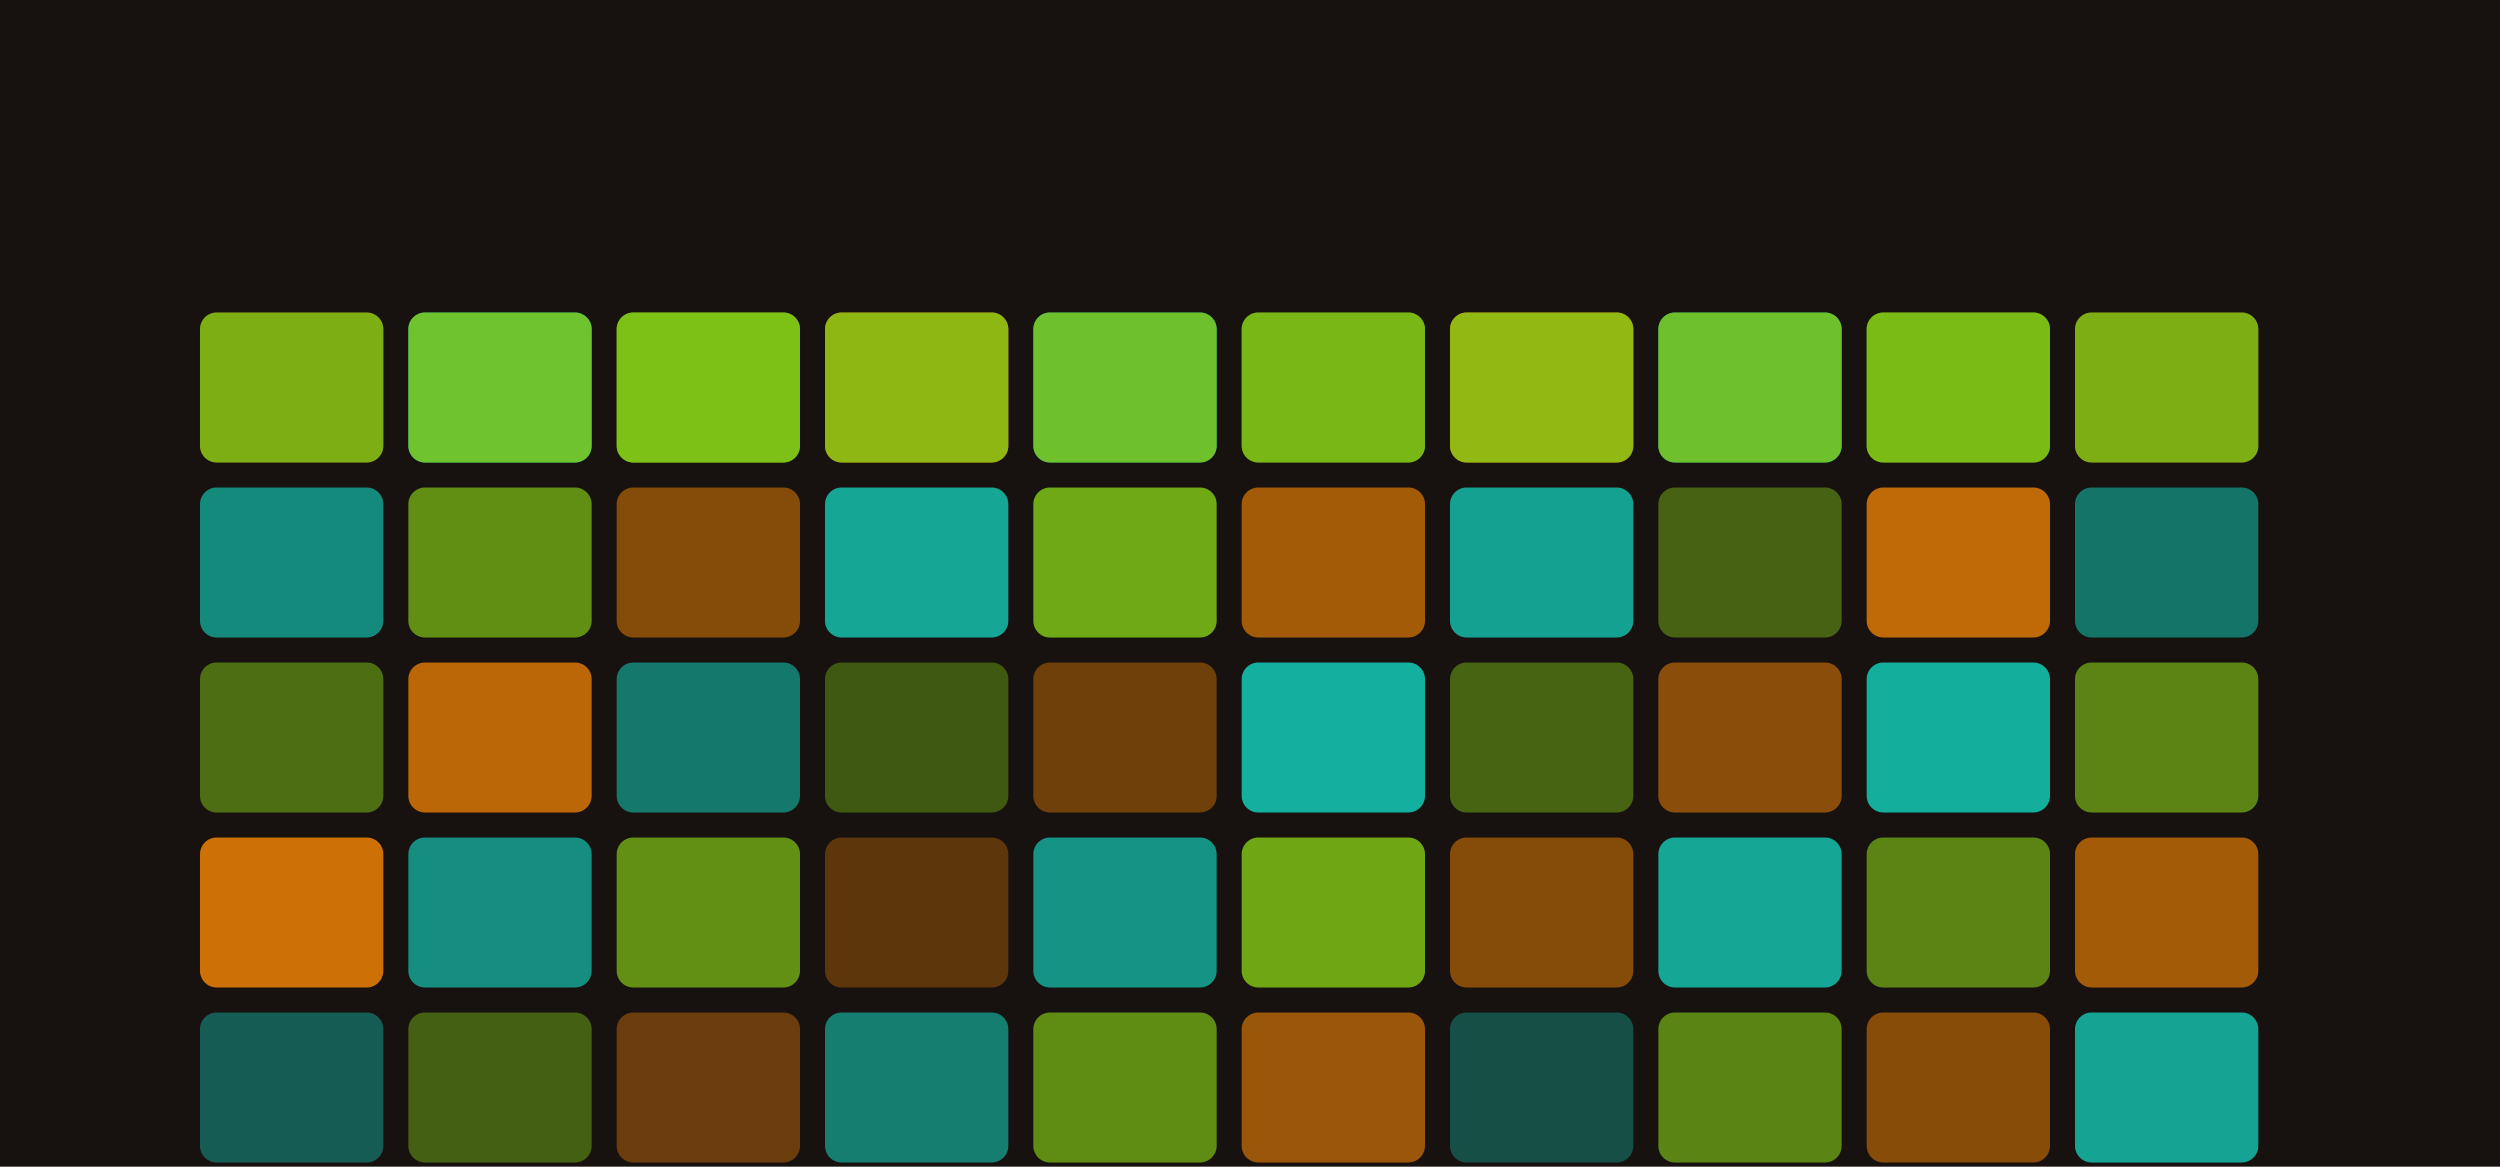
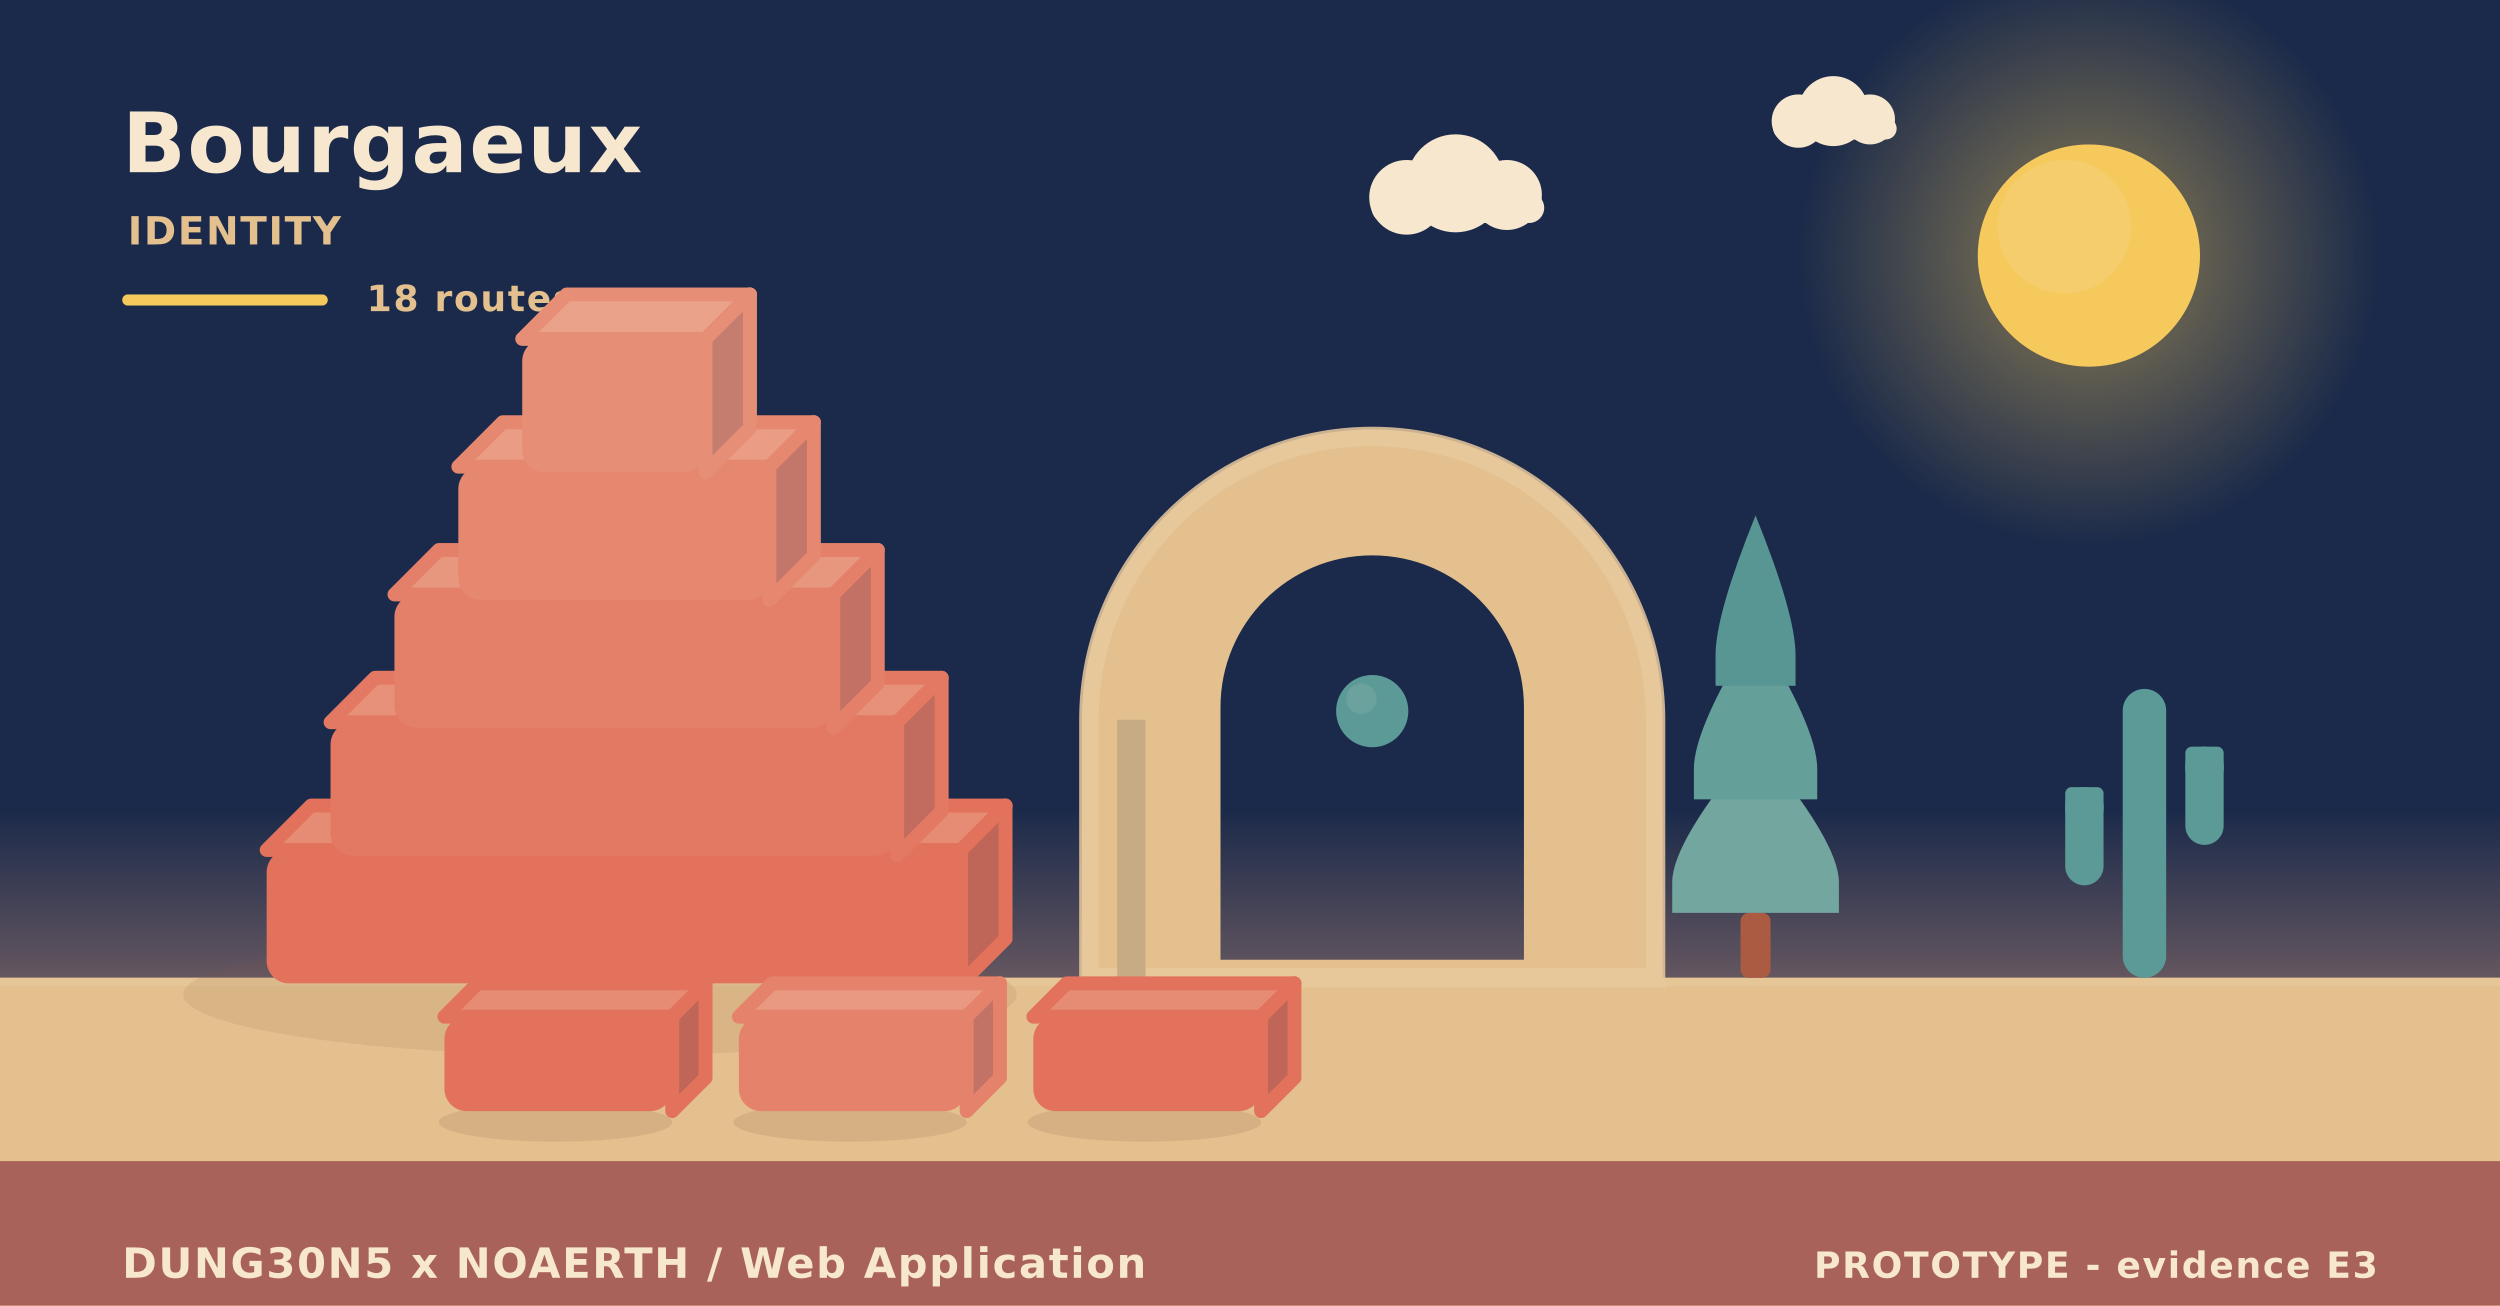
- <svg xmlns="http://www.w3.org/2000/svg" viewBox="0 0 1200 560" width="1200" height="560" role="img" aria-label="Bourgaeux hero">
-   <rect width="1200" height="560" fill="#17110f" />
-   <defs>
-     <linearGradient id="gh" x1="0" y1="0" x2="1" y2="1">
-       <stop offset="0%" stop-color="#d97706" />
-       <stop offset="100%" stop-color="#14b8a6" />
-     </linearGradient>
-   </defs>
-   <rect x="96.00" y="150.00" width="88.00" height="72.00" rx="8.00" fill="#d97706" opacity="0.36" />
-   <rect x="196.00" y="150.00" width="88.00" height="72.00" rx="8.00" fill="#14b8a6" opacity="0.84" />
-   <rect x="296.00" y="150.00" width="88.00" height="72.00" rx="8.00" fill="#84cc16" opacity="0.70" />
-   <rect x="396.00" y="150.00" width="88.00" height="72.00" rx="8.00" fill="#d97706" opacity="0.82" />
-   <rect x="496.00" y="150.00" width="88.00" height="72.00" rx="8.00" fill="#14b8a6" opacity="0.78" />
-   <rect x="596.00" y="150.00" width="88.00" height="72.00" rx="8.00" fill="#84cc16" opacity="0.43" />
-   <rect x="696.00" y="150.00" width="88.00" height="72.00" rx="8.00" fill="#d97706" opacity="0.90" />
-   <rect x="796.00" y="150.00" width="88.00" height="72.00" rx="8.00" fill="#14b8a6" opacity="0.78" />
-   <rect x="896.00" y="150.00" width="88.00" height="72.00" rx="8.00" fill="#84cc16" opacity="0.56" />
-   <rect x="996.00" y="150.00" width="88.00" height="72.00" rx="8.00" fill="#d97706" opacity="0.36" />
-   <rect x="96.00" y="234.00" width="88.00" height="72.00" rx="8.00" fill="#14b8a6" opacity="0.72" />
-   <rect x="196.00" y="234.00" width="88.00" height="72.00" rx="8.00" fill="#84cc16" opacity="0.67" />
-   <rect x="296.00" y="234.00" width="88.00" height="72.00" rx="8.00" fill="#d97706" opacity="0.57" />
-   <rect x="396.00" y="234.00" width="88.00" height="72.00" rx="8.00" fill="#14b8a6" opacity="0.89" />
-   <rect x="496.00" y="234.00" width="88.00" height="72.00" rx="8.00" fill="#84cc16" opacity="0.81" />
-   <rect x="596.00" y="234.00" width="88.00" height="72.00" rx="8.00" fill="#d97706" opacity="0.72" />
-   <rect x="696.00" y="234.00" width="88.00" height="72.00" rx="8.00" fill="#14b8a6" opacity="0.86" />
-   <rect x="796.00" y="234.00" width="88.00" height="72.00" rx="8.00" fill="#84cc16" opacity="0.43" />
-   <rect x="896.00" y="234.00" width="88.00" height="72.00" rx="8.00" fill="#d97706" opacity="0.87" />
-   <rect x="996.00" y="234.00" width="88.00" height="72.00" rx="8.00" fill="#14b8a6" opacity="0.59" />
-   <rect x="96.00" y="318.00" width="88.00" height="72.00" rx="8.00" fill="#84cc16" opacity="0.50" />
-   <rect x="196.00" y="318.00" width="88.00" height="72.00" rx="8.00" fill="#d97706" opacity="0.84" />
-   <rect x="296.00" y="318.00" width="88.00" height="72.00" rx="8.00" fill="#14b8a6" opacity="0.61" />
-   <rect x="396.00" y="318.00" width="88.00" height="72.00" rx="8.00" fill="#84cc16" opacity="0.38" />
-   <rect x="496.00" y="318.00" width="88.00" height="72.00" rx="8.00" fill="#d97706" opacity="0.46" />
-   <rect x="596.00" y="318.00" width="88.00" height="72.00" rx="8.00" fill="#14b8a6" opacity="0.95" />
-   <rect x="696.00" y="318.00" width="88.00" height="72.00" rx="8.00" fill="#84cc16" opacity="0.44" />
-   <rect x="796.00" y="318.00" width="88.00" height="72.00" rx="8.00" fill="#d97706" opacity="0.60" />
-   <rect x="896.00" y="318.00" width="88.00" height="72.00" rx="8.00" fill="#14b8a6" opacity="0.94" />
-   <rect x="996.00" y="318.00" width="88.00" height="72.00" rx="8.00" fill="#84cc16" opacity="0.62" />
-   <rect x="96.00" y="402.00" width="88.00" height="72.00" rx="8.00" fill="#d97706" opacity="0.94" />
-   <rect x="196.00" y="402.00" width="88.00" height="72.00" rx="8.00" fill="#14b8a6" opacity="0.75" />
-   <rect x="296.00" y="402.00" width="88.00" height="72.00" rx="8.00" fill="#84cc16" opacity="0.68" />
-   <rect x="396.00" y="402.00" width="88.00" height="72.00" rx="8.00" fill="#d97706" opacity="0.36" />
-   <rect x="496.00" y="402.00" width="88.00" height="72.00" rx="8.00" fill="#14b8a6" opacity="0.78" />
-   <rect x="596.00" y="402.00" width="88.00" height="72.00" rx="8.00" fill="#84cc16" opacity="0.79" />
-   <rect x="696.00" y="402.00" width="88.00" height="72.00" rx="8.00" fill="#d97706" opacity="0.57" />
-   <rect x="796.00" y="402.00" width="88.00" height="72.00" rx="8.00" fill="#14b8a6" opacity="0.89" />
-   <rect x="896.00" y="402.00" width="88.00" height="72.00" rx="8.00" fill="#84cc16" opacity="0.62" />
-   <rect x="996.00" y="402.00" width="88.00" height="72.00" rx="8.00" fill="#d97706" opacity="0.72" />
-   <rect x="96.00" y="486.00" width="88.00" height="72.00" rx="8.00" fill="#14b8a6" opacity="0.46" />
-   <rect x="196.00" y="486.00" width="88.00" height="72.00" rx="8.00" fill="#84cc16" opacity="0.42" />
-   <rect x="296.00" y="486.00" width="88.00" height="72.00" rx="8.00" fill="#d97706" opacity="0.43" />
-   <rect x="396.00" y="486.00" width="88.00" height="72.00" rx="8.00" fill="#14b8a6" opacity="0.65" />
-   <rect x="496.00" y="486.00" width="88.00" height="72.00" rx="8.00" fill="#84cc16" opacity="0.66" />
-   <rect x="596.00" y="486.00" width="88.00" height="72.00" rx="8.00" fill="#d97706" opacity="0.67" />
-   <rect x="696.00" y="486.00" width="88.00" height="72.00" rx="8.00" fill="#14b8a6" opacity="0.37" />
-   <rect x="796.00" y="486.00" width="88.00" height="72.00" rx="8.00" fill="#84cc16" opacity="0.61" />
-   <rect x="896.00" y="486.00" width="88.00" height="72.00" rx="8.00" fill="#d97706" opacity="0.58" />
-   <rect x="996.00" y="486.00" width="88.00" height="72.00" rx="8.00" fill="#14b8a6" opacity="0.88" />
+ <svg xmlns="http://www.w3.org/2000/svg" width="900" height="470" viewBox="0 0 900 470" role="img" aria-label="Bourgaeux - identity">
+   <linearGradient id="skyh" x1="0" y1="0" x2="0" y2="1">
+     <stop offset="0" stop-color="#1b2a4a" />
+     <stop offset="0.62" stop-color="#1b2a4a" />
+     <stop offset="1" stop-color="#f3ad8a" />
+   </linearGradient>
+   <rect width="900" height="470" fill="url(#skyh)" />
+   <radialGradient id="sunh">
+     <stop offset="0.35" stop-color="#f5c95c" stop-opacity="0.34" />
+     <stop offset="1" stop-color="#f5c95c" stop-opacity="0" />
+   </radialGradient>
+   <circle cx="752" cy="92" r="104" fill="url(#sunh)" />
+   <circle cx="752" cy="92" r="40" fill="#f5c95c" />
+   <circle cx="743.2" cy="81.6" r="24" fill="#f5d27e" opacity="0.5" />
  <g>
-     <rect x="96.00" y="150.00" width="88.00" height="72.00" rx="8.00" fill="#84cc16" opacity="0.80" />
-     <animate attributeName="opacity" values="0.25;1.0;0.25" dur="6.2s" begin="-0.05s" repeatCount="indefinite" />
+     <circle cx="524" cy="66" r="17.64" fill="#f6e7ce" />
+     <circle cx="506.36" cy="71.04" r="13.44" fill="#f6e7ce" />
+     <circle cx="542.48" cy="70.2" r="12.6" fill="#f6e7ce" />
+     <rect x="493.76" y="69.36" width="62.16" height="10.92" rx="5.46" fill="#f6e7ce" />
+     <animateTransform attributeName="transform" type="translate" values="0 0;24 0;0 0" dur="36s" begin="0s" repeatCount="indefinite" />
  </g>
  <g>
-     <rect x="196.00" y="150.00" width="88.00" height="72.00" rx="8.00" fill="#84cc16" opacity="0.80" />
-     <animate attributeName="opacity" values="0.25;1.0;0.25" dur="6.2s" begin="0.27s" repeatCount="indefinite" />
+     <circle cx="660" cy="40" r="12.6" fill="#f6e7ce" />
+     <circle cx="647.4" cy="43.6" r="9.6" fill="#f6e7ce" />
+     <circle cx="673.2" cy="43" r="9" fill="#f6e7ce" />
+     <rect x="638.4" y="42.4" width="44.4" height="7.8" rx="3.9" fill="#f6e7ce" />
+     <animateTransform attributeName="transform" type="translate" values="0 0;-18 0;0 0" dur="46s" begin="3s" repeatCount="indefinite" />
+   </g>
+   <rect x="0" y="352" width="900" height="118" fill="#e3c08d" />
+   <rect x="0" y="352" width="900" height="3" fill="#e6c596" />
+   <text x="44" y="62" font-family="Verdana,DejaVu Sans,sans-serif" font-size="30" font-weight="700" letter-spacing="0.6" fill="#f6e7ce" text-anchor="start">Bourgaeux</text>
+   <text x="46" y="88" font-family="Verdana,DejaVu Sans,sans-serif" font-size="14" font-weight="700" letter-spacing="0.6" fill="#e3c08d" text-anchor="start">IDENTITY</text>
+   <rect x="44" y="106" width="74" height="4" rx="2" fill="#f5c95c" />
+   <text x="132" y="112" font-family="Verdana,DejaVu Sans,sans-serif" font-size="13" font-weight="700" letter-spacing="0.6" fill="#e3c08d" text-anchor="start">18 routes</text>
+   <ellipse cx="216" cy="358" rx="150" ry="22" fill="rgba(138,90,68,0.11)" />
+   <g>
+     <path d="M96,306 L346,306 L362,290 L112,290 Z" fill="#e68c74" stroke="#e2725b" stroke-width="5" stroke-linejoin="round" />
+     <path d="M346,306 L362,290 L362,338 L346,354 Z" fill="#c06658" stroke="#e2725b" stroke-width="5" stroke-linejoin="round" />
+     <rect x="96" y="306" width="250" height="48" rx="8" fill="#e2725b" />
+     <animateTransform attributeName="transform" type="translate" values="0 10;0 0" dur="0.9s" begin="0s" fill="freeze" />
  </g>
  <g>
-     <rect x="296.00" y="150.00" width="88.00" height="72.00" rx="8.00" fill="#84cc16" opacity="0.80" />
-     <animate attributeName="opacity" values="0.25;1.0;0.25" dur="6.2s" begin="0.59s" repeatCount="indefinite" />
+     <path d="M119,260 L323,260 L339,244 L135,244 Z" fill="#e7917a" stroke="#e37962" stroke-width="5" stroke-linejoin="round" />
+     <path d="M323,260 L339,244 L339,292 L323,308 Z" fill="#c16c5e" stroke="#e37962" stroke-width="5" stroke-linejoin="round" />
+     <rect x="119" y="260" width="204" height="48" rx="8" fill="#e37962" />
+     <animateTransform attributeName="transform" type="translate" values="0 10;0 0" dur="0.9s" begin="0.28s" fill="freeze" />
  </g>
  <g>
-     <rect x="396.00" y="150.00" width="88.00" height="72.00" rx="8.00" fill="#84cc16" opacity="0.80" />
-     <animate attributeName="opacity" values="0.25;1.0;0.25" dur="6.2s" begin="0.91s" repeatCount="indefinite" />
+     <path d="M142,214 L300,214 L316,198 L158,198 Z" fill="#e8977f" stroke="#e48069" stroke-width="5" stroke-linejoin="round" />
+     <path d="M300,214 L316,198 L316,246 L300,262 Z" fill="#c27164" stroke="#e48069" stroke-width="5" stroke-linejoin="round" />
+     <rect x="142" y="214" width="158" height="48" rx="8" fill="#e48069" />
+     <animateTransform attributeName="transform" type="translate" values="0 10;0 0" dur="0.9s" begin="0.56s" fill="freeze" />
  </g>
  <g>
-     <rect x="496.00" y="150.00" width="88.00" height="72.00" rx="8.00" fill="#84cc16" opacity="0.80" />
-     <animate attributeName="opacity" values="0.25;1.0;0.25" dur="6.2s" begin="1.23s" repeatCount="indefinite" />
+     <path d="M165,168 L277,168 L293,152 L181,152 Z" fill="#ea9c85" stroke="#e68770" stroke-width="5" stroke-linejoin="round" />
+     <path d="M277,168 L293,152 L293,200 L277,216 Z" fill="#c3776a" stroke="#e68770" stroke-width="5" stroke-linejoin="round" />
+     <rect x="165" y="168" width="112" height="48" rx="8" fill="#e68770" />
+     <animateTransform attributeName="transform" type="translate" values="0 10;0 0" dur="0.9s" begin="0.84s" fill="freeze" />
  </g>
  <g>
-     <rect x="596.00" y="150.00" width="88.00" height="72.00" rx="8.00" fill="#84cc16" opacity="0.80" />
-     <animate attributeName="opacity" values="0.25;1.0;0.25" dur="6.2s" begin="1.55s" repeatCount="indefinite" />
+     <path d="M188,122 L254,122 L270,106 L204,106 Z" fill="#eaa28a" stroke="#e78e77" stroke-width="5" stroke-linejoin="round" />
+     <path d="M254,122 L270,106 L270,154 L254,170 Z" fill="#c47d6f" stroke="#e78e77" stroke-width="5" stroke-linejoin="round" />
+     <rect x="188" y="122" width="66" height="48" rx="8" fill="#e78e77" />
+     <animateTransform attributeName="transform" type="translate" values="0 10;0 0" dur="0.9s" begin="1.12s" fill="freeze" />
  </g>
+   <path d="M392,352 L392,259.12 A102,102 0 0 1 596,259.12 L596,352 Z M436.88,348 L436.88,254.55 A57.12,57.12 0 0 1 551.12,254.55 L551.12,348 Z" fill="#e3c08d" fill-rule="evenodd" stroke="#e3c08d" stroke-width="5" stroke-linejoin="round" />
+   <path d="M392,352 L392,259.12 A102,102 0 0 1 596,259.12 L596,352 Z" fill="none" stroke="#e8c99d" stroke-width="7" stroke-linecap="round" opacity="0.85" />
+   <rect x="402.2" y="259.12" width="10.2" height="92.88" fill="#c7ab84" />
  <g>
-     <rect x="696.00" y="150.00" width="88.00" height="72.00" rx="8.00" fill="#84cc16" opacity="0.80" />
-     <animate attributeName="opacity" values="0.25;1.0;0.25" dur="6.2s" begin="1.87s" repeatCount="indefinite" />
+     <circle cx="494" cy="256" r="13" fill="#5b9a97" />
+     <circle cx="490.1" cy="251.58" r="5.46" fill="#7aa9a2" opacity="0.55" />
+     <animate attributeName="opacity" values="0.78;1;0.78" dur="5.2s" begin="0s" repeatCount="indefinite" />
  </g>
+   <rect x="626.6" y="328.64" width="10.8" height="23.36" rx="3" fill="#ac5b43" />
+   <path d="M632,267.32 Q602,302.89 602,317.6 Q602,328.64 602,328.64 L662,328.64 Q662,328.64 662,317.6 Q662,302.89 632,267.32 Z" fill="#74a6a0" />
+   <path d="M632,226.44 Q609.8,262.01 609.8,276.72 Q609.8,287.76 609.8,287.76 L654.2,287.76 Q654.2,287.76 654.2,276.72 Q654.2,262.01 632,226.44 Z" fill="#649f9a" />
+   <path d="M632,185.56 Q617.6,221.13 617.6,235.84 Q617.6,246.88 617.6,246.88 L646.4,246.88 Q646.4,246.88 646.4,235.84 Q646.4,221.13 632,185.56 Z" fill="#589694" />
+   <rect x="764.18" y="248" width="15.64" height="104" rx="7.82" fill="#5b9a97" />
+   <rect x="743.48" y="283.36" width="13.8" height="35.36" rx="6.9" fill="#5b9a97" />
+   <rect x="743.48" y="283.36" width="13.8" height="10.4" rx="2.3" fill="#5b9a97" />
+   <rect x="786.72" y="268.8" width="13.8" height="35.36" rx="6.9" fill="#5b9a97" />
+   <rect x="786.72" y="268.8" width="13.8" height="10.4" rx="2.3" fill="#5b9a97" />
+   <ellipse cx="200" cy="404" rx="42" ry="7" fill="rgba(138,90,68,0.15)" />
  <g>
-     <rect x="796.00" y="150.00" width="88.00" height="72.00" rx="8.00" fill="#84cc16" opacity="0.80" />
-     <animate attributeName="opacity" values="0.25;1.0;0.25" dur="6.2s" begin="2.19s" repeatCount="indefinite" />
+     <path d="M160,366 L242,366 L254,354 L172,354 Z" fill="#e68c74" stroke="#e2725b" stroke-width="5" stroke-linejoin="round" />
+     <path d="M242,366 L254,354 L254,388 L242,400 Z" fill="#c06658" stroke="#e2725b" stroke-width="5" stroke-linejoin="round" />
+     <rect x="160" y="366" width="82" height="34" rx="8" fill="#e2725b" />
+     <animateTransform attributeName="transform" type="translate" values="0 10;0 0" dur="0.7s" begin="0.8s" fill="freeze" />
  </g>
+   <ellipse cx="306" cy="404" rx="42" ry="7" fill="rgba(138,90,68,0.15)" />
  <g>
-     <rect x="896.00" y="150.00" width="88.00" height="72.00" rx="8.00" fill="#84cc16" opacity="0.80" />
-     <animate attributeName="opacity" values="0.25;1.0;0.25" dur="6.2s" begin="2.51s" repeatCount="indefinite" />
+     <path d="M266,366 L348,366 L360,354 L278,354 Z" fill="#e99881" stroke="#e5826b" stroke-width="5" stroke-linejoin="round" />
+     <path d="M348,366 L360,354 L360,388 L348,400 Z" fill="#c37365" stroke="#e5826b" stroke-width="5" stroke-linejoin="round" />
+     <rect x="266" y="366" width="82" height="34" rx="8" fill="#e5826b" />
+     <animateTransform attributeName="transform" type="translate" values="0 10;0 0" dur="0.7s" begin="0.95s" fill="freeze" />
  </g>
+   <ellipse cx="412" cy="404" rx="42" ry="7" fill="rgba(138,90,68,0.15)" />
  <g>
-     <rect x="996.00" y="150.00" width="88.00" height="72.00" rx="8.00" fill="#84cc16" opacity="0.80" />
-     <animate attributeName="opacity" values="0.25;1.0;0.25" dur="6.2s" begin="2.83s" repeatCount="indefinite" />
+     <path d="M372,366 L454,366 L466,354 L384,354 Z" fill="#e68c74" stroke="#e2725b" stroke-width="5" stroke-linejoin="round" />
+     <path d="M454,366 L466,354 L466,388 L454,400 Z" fill="#c06658" stroke="#e2725b" stroke-width="5" stroke-linejoin="round" />
+     <rect x="372" y="366" width="82" height="34" rx="8" fill="#e2725b" />
+     <animateTransform attributeName="transform" type="translate" values="0 10;0 0" dur="0.7s" begin="1.1s" fill="freeze" />
  </g>
+   <rect x="0" y="418" width="900" height="52" rx="0" fill="#a65c56" opacity="0.94" />
+   <text x="44" y="460" font-family="Verdana,DejaVu Sans,sans-serif" font-size="15" font-weight="700" letter-spacing="0.6" fill="#f6e7ce" text-anchor="start">DUNG30N5 x NOAERTH  /  Web Application</text>
+   <text x="856" y="460" font-family="Verdana,DejaVu Sans,sans-serif" font-size="13" font-weight="700" letter-spacing="0.6" fill="#f6e7ce" text-anchor="end">PROTOTYPE  -  evidence E3</text>
</svg>
